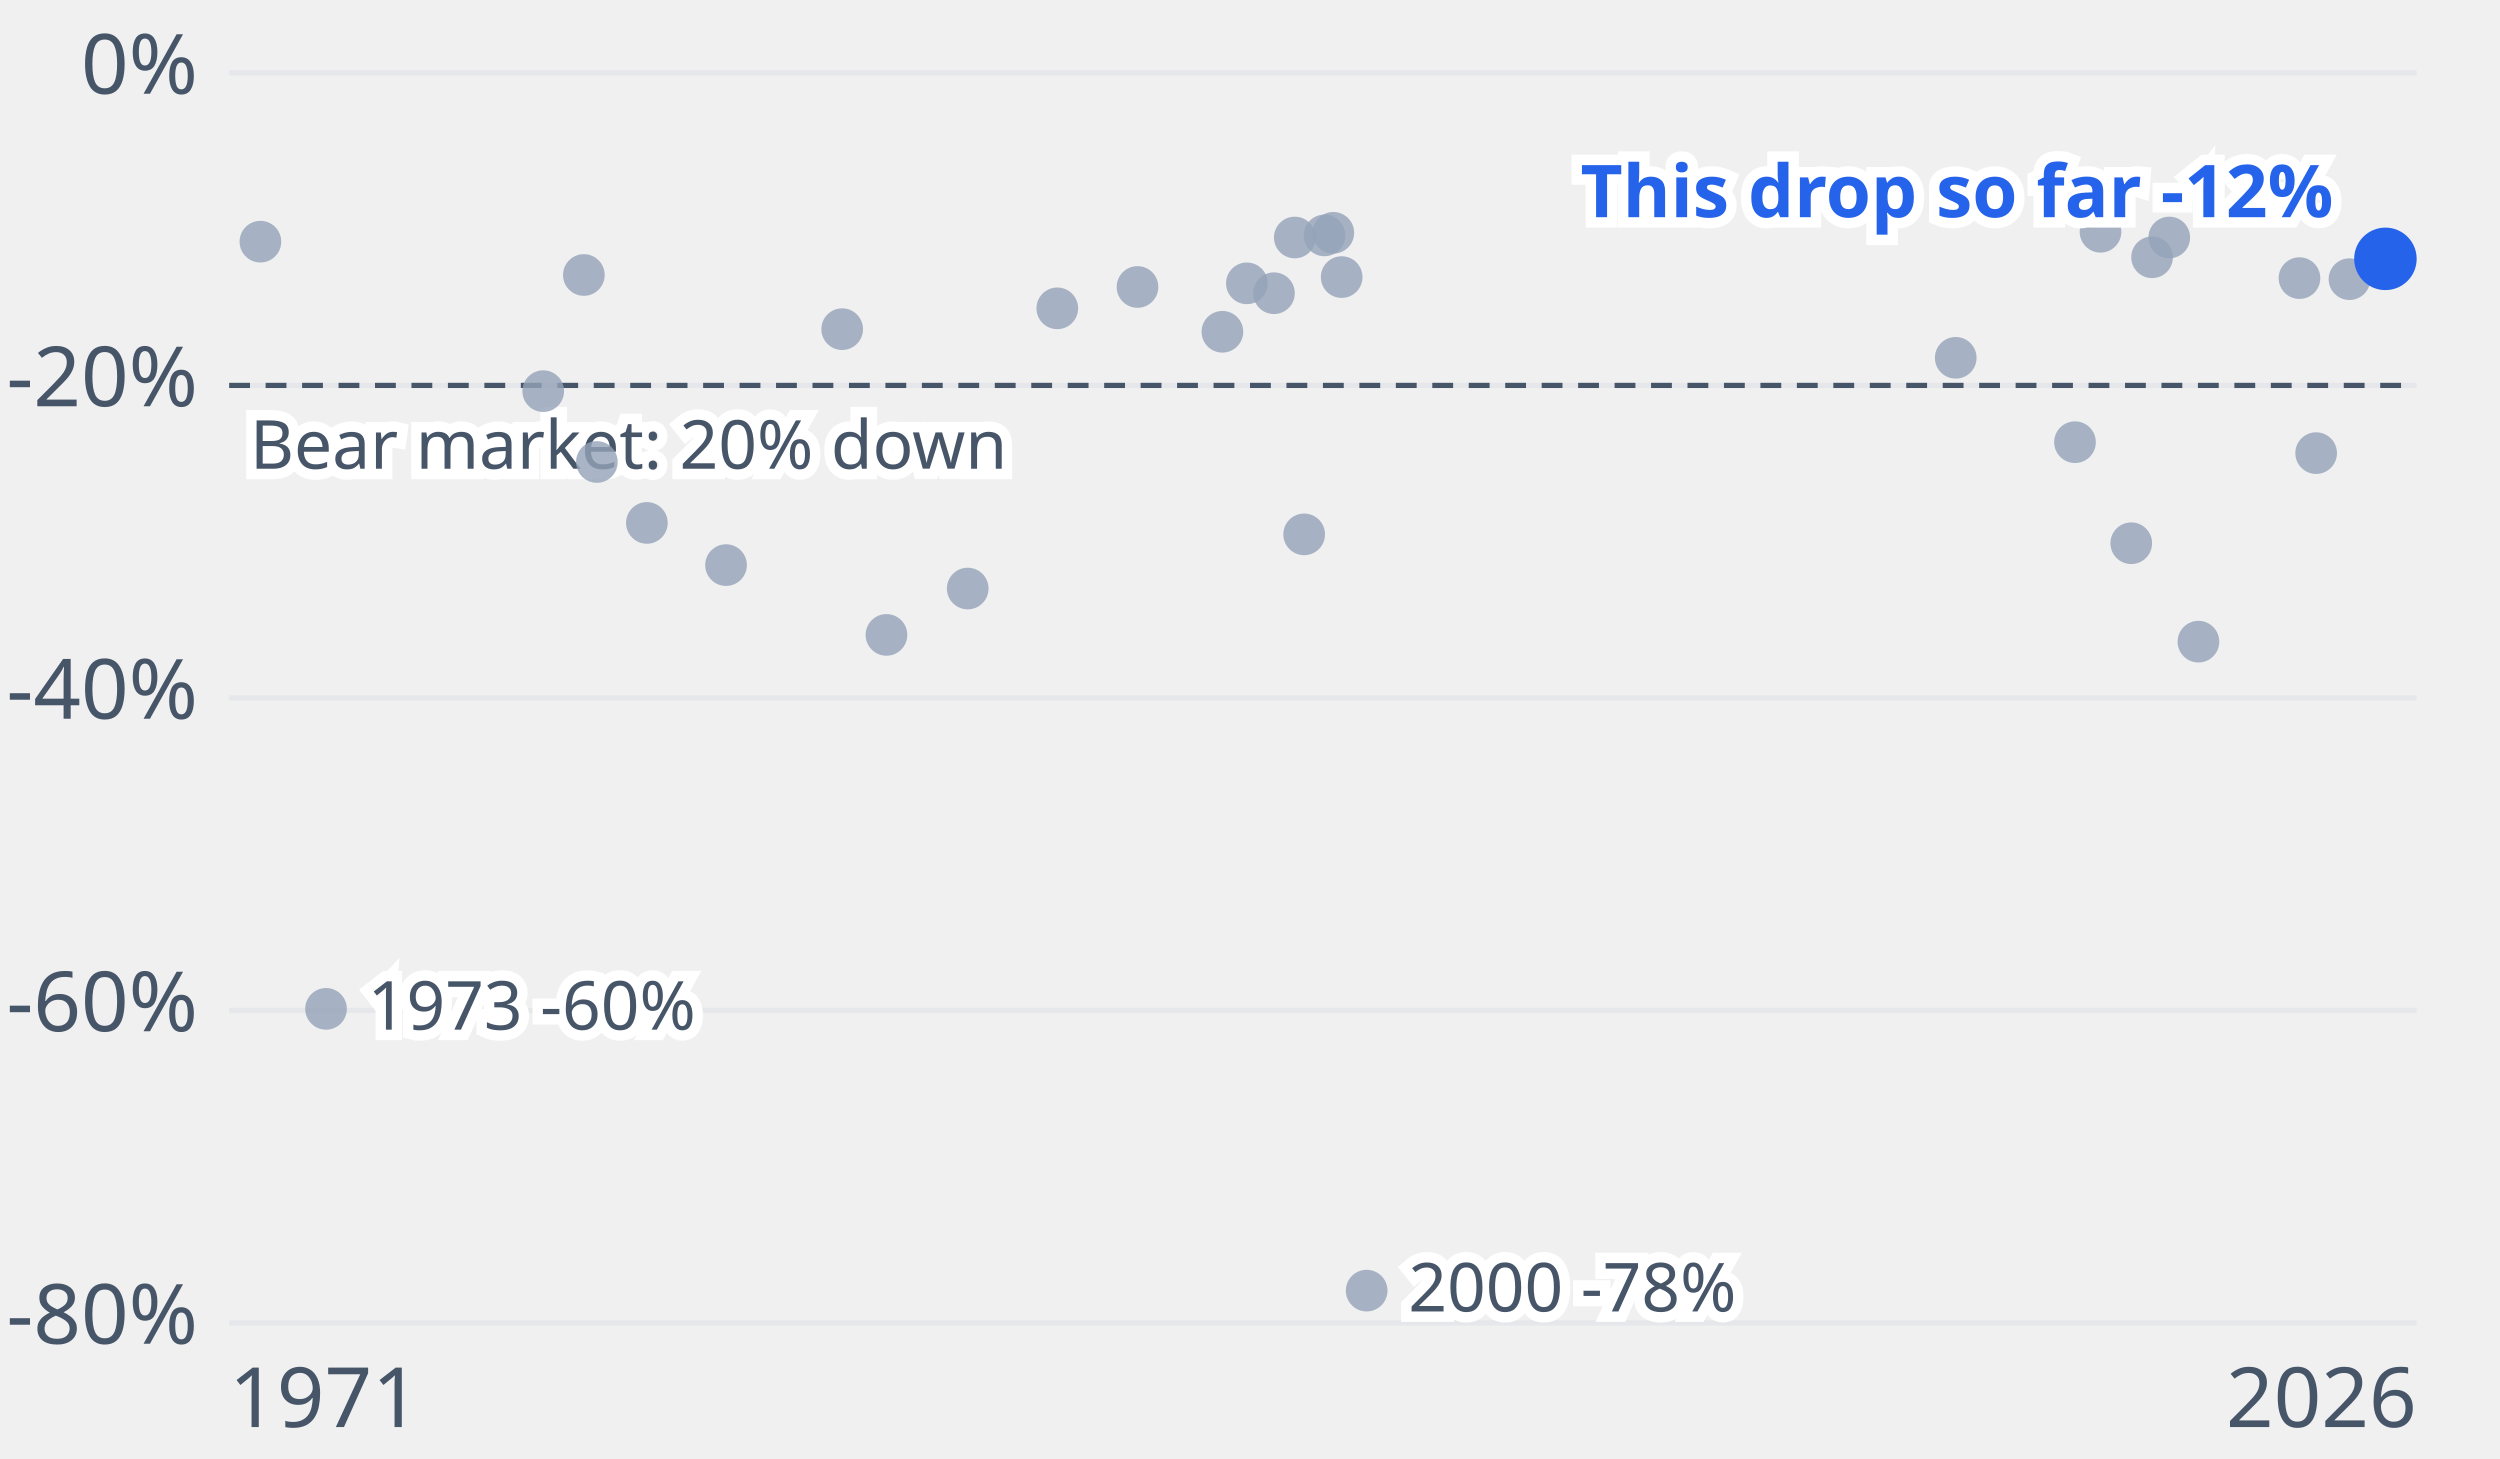
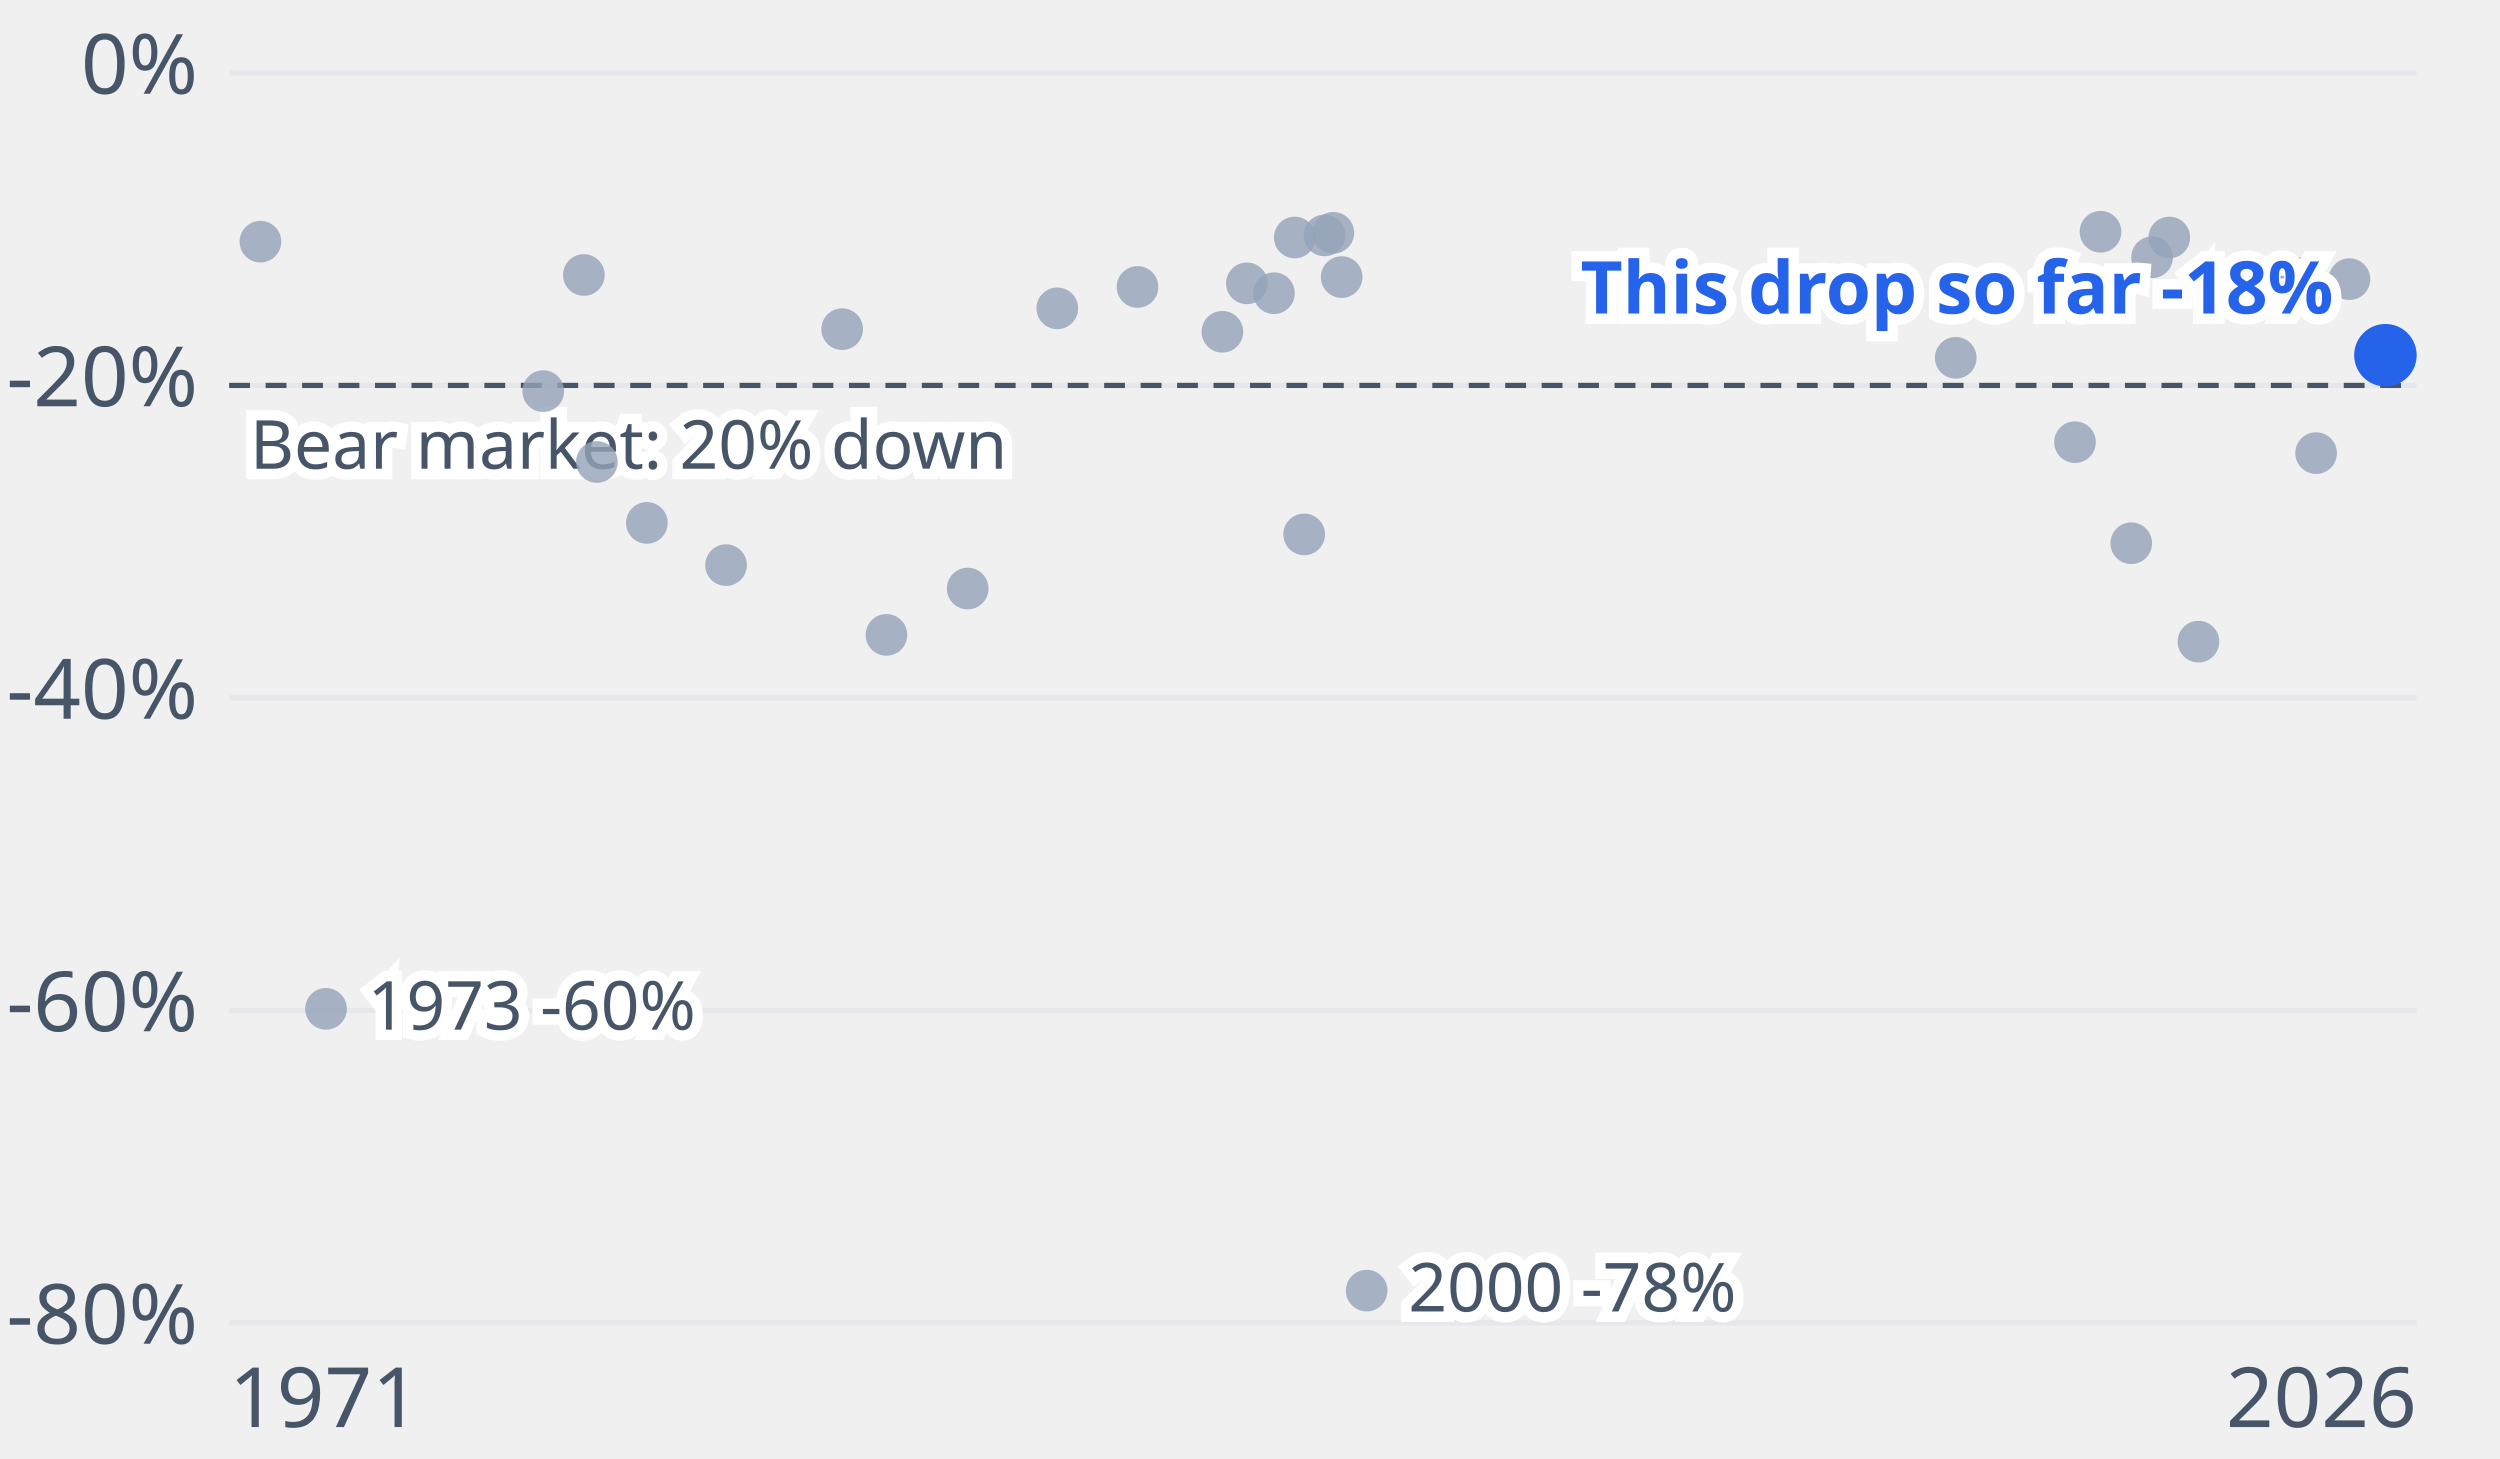
<svg xmlns="http://www.w3.org/2000/svg" viewBox="0 0 480 280" width="480" height="280" style="width:100%;max-width:560px;height:auto" role="img" font-family="system-ui,sans-serif" font-size="16">
  <line x1="44" x2="464" y1="14.0" y2="14.0" stroke="#e5e7eb" />
  <text x="38" y="18.0" text-anchor="end" fill="#475569">0%</text>
  <line x1="44" x2="464" y1="74.0" y2="74.0" stroke="#e5e7eb" />
  <text x="38" y="78.0" text-anchor="end" fill="#475569">-20%</text>
  <line x1="44" x2="464" y1="134.0" y2="134.0" stroke="#e5e7eb" />
  <text x="38" y="138.0" text-anchor="end" fill="#475569">-40%</text>
  <line x1="44" x2="464" y1="194.0" y2="194.0" stroke="#e5e7eb" />
  <text x="38" y="198.0" text-anchor="end" fill="#475569">-60%</text>
  <line x1="44" x2="464" y1="254.0" y2="254.0" stroke="#e5e7eb" />
  <text x="38" y="258.0" text-anchor="end" fill="#475569">-80%</text>
  <line x1="44" x2="464" y1="74.0" y2="74.0" stroke="#475569" stroke-dasharray="4 3" />
  <text x="48" y="90.0" fill="#475569" font-size="13" stroke="#fff" stroke-width="4" paint-order="stroke">Bear market: 20% down</text>
  <circle cx="50.0" cy="46.4" r="4" fill="#94a3b8" fill-opacity="0.8" />
  <circle cx="62.6" cy="193.7" r="4" fill="#94a3b8" fill-opacity="0.8" />
  <circle cx="104.3" cy="75.1" r="4" fill="#94a3b8" fill-opacity="0.8" />
  <circle cx="112.1" cy="52.8" r="4" fill="#94a3b8" fill-opacity="0.8" />
  <circle cx="114.6" cy="88.7" r="4" fill="#94a3b8" fill-opacity="0.8" />
  <circle cx="124.2" cy="100.4" r="4" fill="#94a3b8" fill-opacity="0.8" />
  <circle cx="139.4" cy="108.5" r="4" fill="#94a3b8" fill-opacity="0.8" />
  <circle cx="161.7" cy="63.2" r="4" fill="#94a3b8" fill-opacity="0.8" />
  <circle cx="170.2" cy="121.9" r="4" fill="#94a3b8" fill-opacity="0.8" />
  <circle cx="185.8" cy="113.0" r="4" fill="#94a3b8" fill-opacity="0.8" />
  <circle cx="203.0" cy="59.2" r="4" fill="#94a3b8" fill-opacity="0.8" />
  <circle cx="218.4" cy="55.1" r="4" fill="#94a3b8" fill-opacity="0.8" />
  <circle cx="234.7" cy="63.7" r="4" fill="#94a3b8" fill-opacity="0.8" />
  <circle cx="239.4" cy="54.4" r="4" fill="#94a3b8" fill-opacity="0.8" />
  <circle cx="244.6" cy="56.3" r="4" fill="#94a3b8" fill-opacity="0.8" />
  <circle cx="248.6" cy="45.6" r="4" fill="#94a3b8" fill-opacity="0.8" />
  <circle cx="250.4" cy="102.6" r="4" fill="#94a3b8" fill-opacity="0.8" />
  <circle cx="254.3" cy="45.2" r="4" fill="#94a3b8" fill-opacity="0.8" />
  <circle cx="256.0" cy="44.7" r="4" fill="#94a3b8" fill-opacity="0.8" />
  <circle cx="257.6" cy="53.2" r="4" fill="#94a3b8" fill-opacity="0.8" />
  <circle cx="262.4" cy="247.8" r="4" fill="#94a3b8" fill-opacity="0.8" />
  <circle cx="375.5" cy="68.7" r="4" fill="#94a3b8" fill-opacity="0.8" />
  <circle cx="398.4" cy="84.9" r="4" fill="#94a3b8" fill-opacity="0.8" />
  <circle cx="403.3" cy="44.5" r="4" fill="#94a3b8" fill-opacity="0.8" />
  <circle cx="409.2" cy="104.3" r="4" fill="#94a3b8" fill-opacity="0.8" />
  <circle cx="413.2" cy="49.4" r="4" fill="#94a3b8" fill-opacity="0.8" />
  <circle cx="416.5" cy="45.6" r="4" fill="#94a3b8" fill-opacity="0.8" />
  <circle cx="422.1" cy="123.2" r="4" fill="#94a3b8" fill-opacity="0.8" />
  <circle cx="441.5" cy="53.4" r="4" fill="#94a3b8" fill-opacity="0.8" />
  <circle cx="444.7" cy="87.0" r="4" fill="#94a3b8" fill-opacity="0.8" />
  <circle cx="451.1" cy="53.6" r="4" fill="#94a3b8" fill-opacity="0.8" />
-   <circle cx="458.0" cy="49.7" r="6" fill="#2563eb" fill-opacity="1" />
-   <text x="448.0" y="41.7" text-anchor="end" fill="#2563eb" font-weight="600" font-size="14" stroke="#fff" stroke-width="4" paint-order="stroke">This drop so far -12%</text>
+   <circle cx="458.0" cy="68.2" r="6" fill="#2563eb" fill-opacity="1" />
+   <text x="448.0" y="60.2" text-anchor="end" fill="#2563eb" font-weight="600" font-size="14" stroke="#fff" stroke-width="4" paint-order="stroke">This drop so far -18%</text>
  <text x="270.4" y="251.8" fill="#475569" font-size="13" stroke="#fff" stroke-width="4" paint-order="stroke">2000 -78%</text>
  <text x="70.6" y="197.7" fill="#475569" font-size="13" stroke="#fff" stroke-width="4" paint-order="stroke">1973 -60%</text>
  <text x="44" y="274" fill="#475569">1971</text>
  <text x="464" y="274" text-anchor="end" fill="#475569">2026</text>
</svg>
